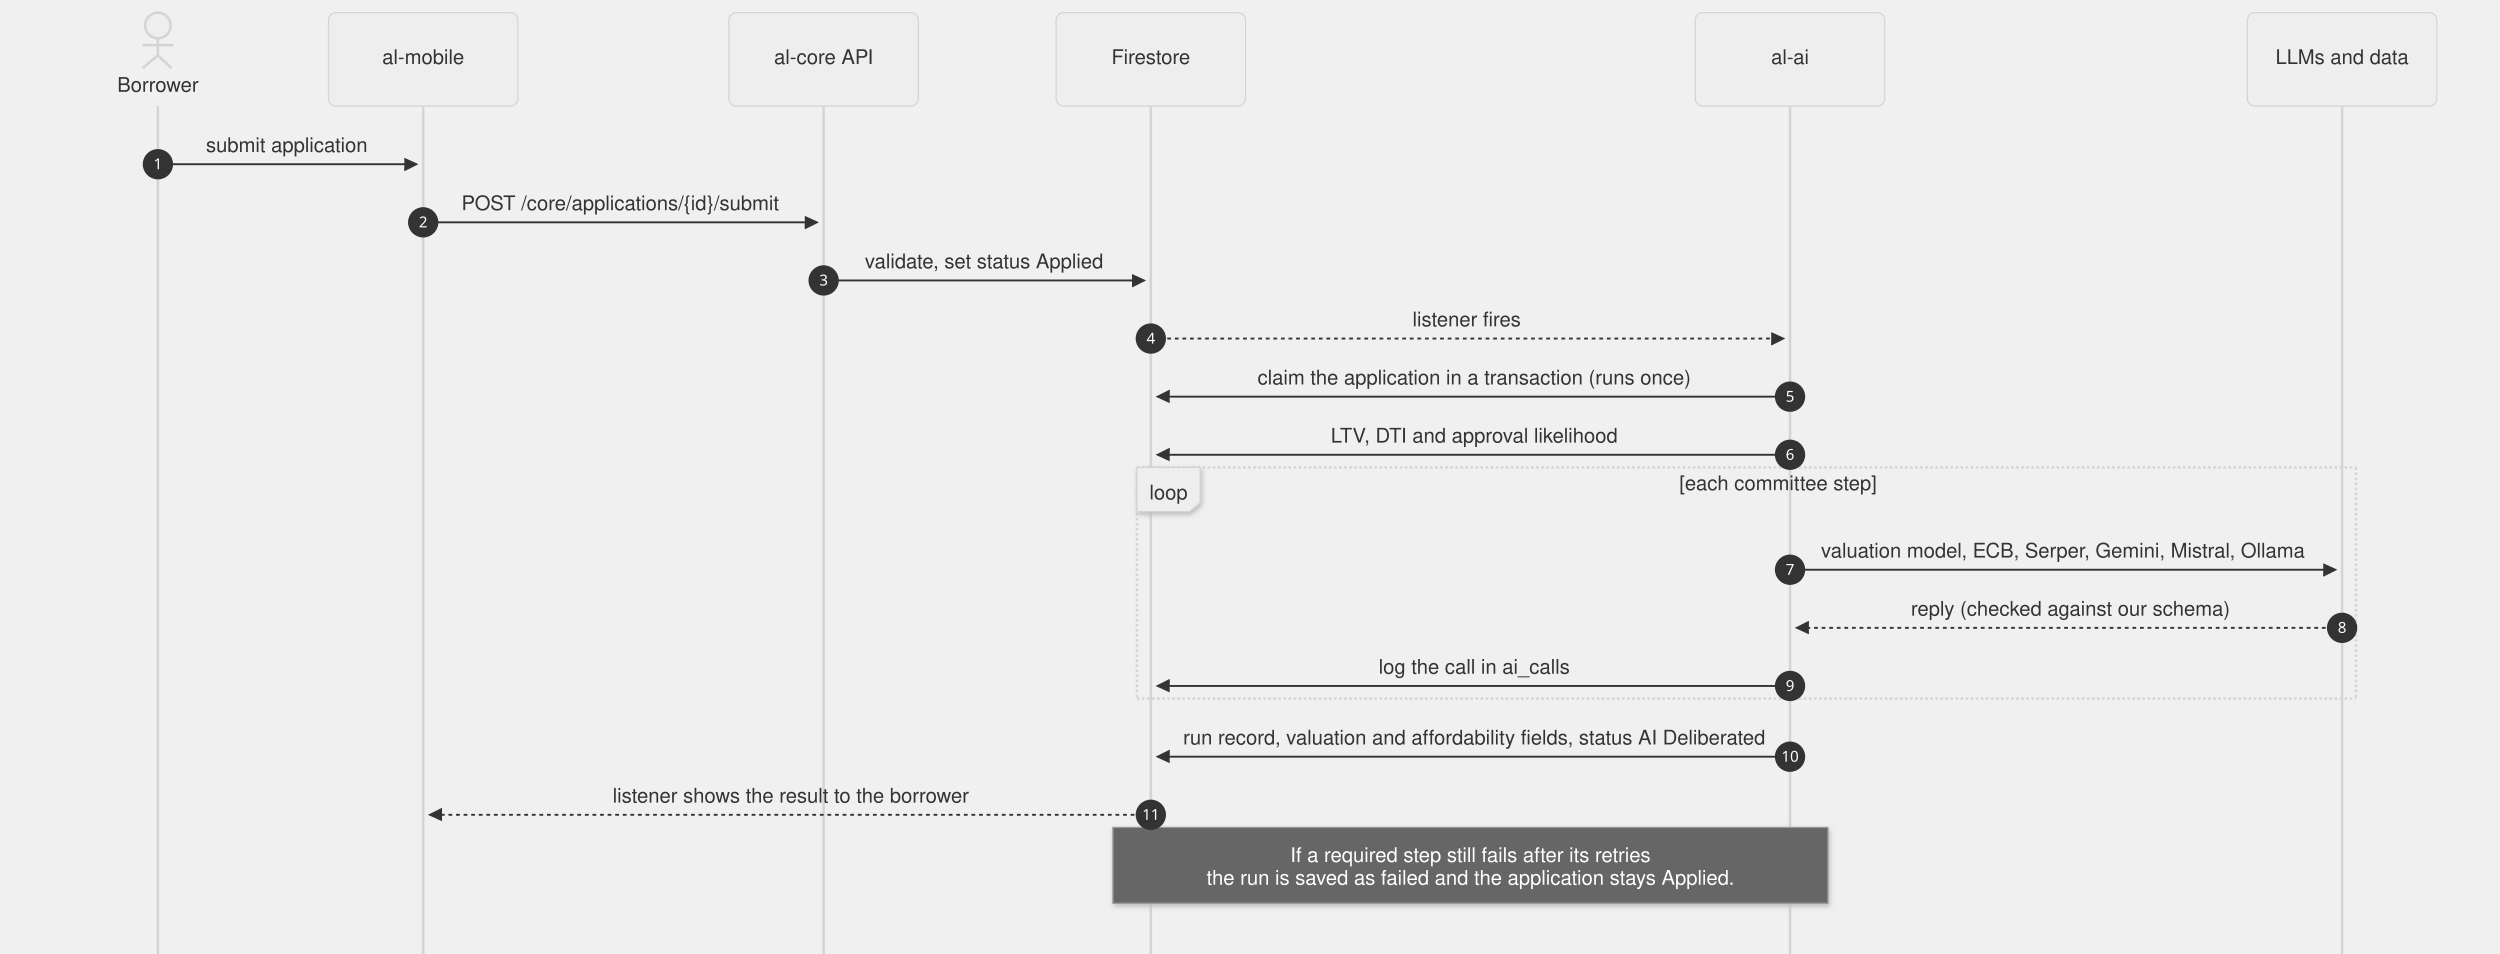
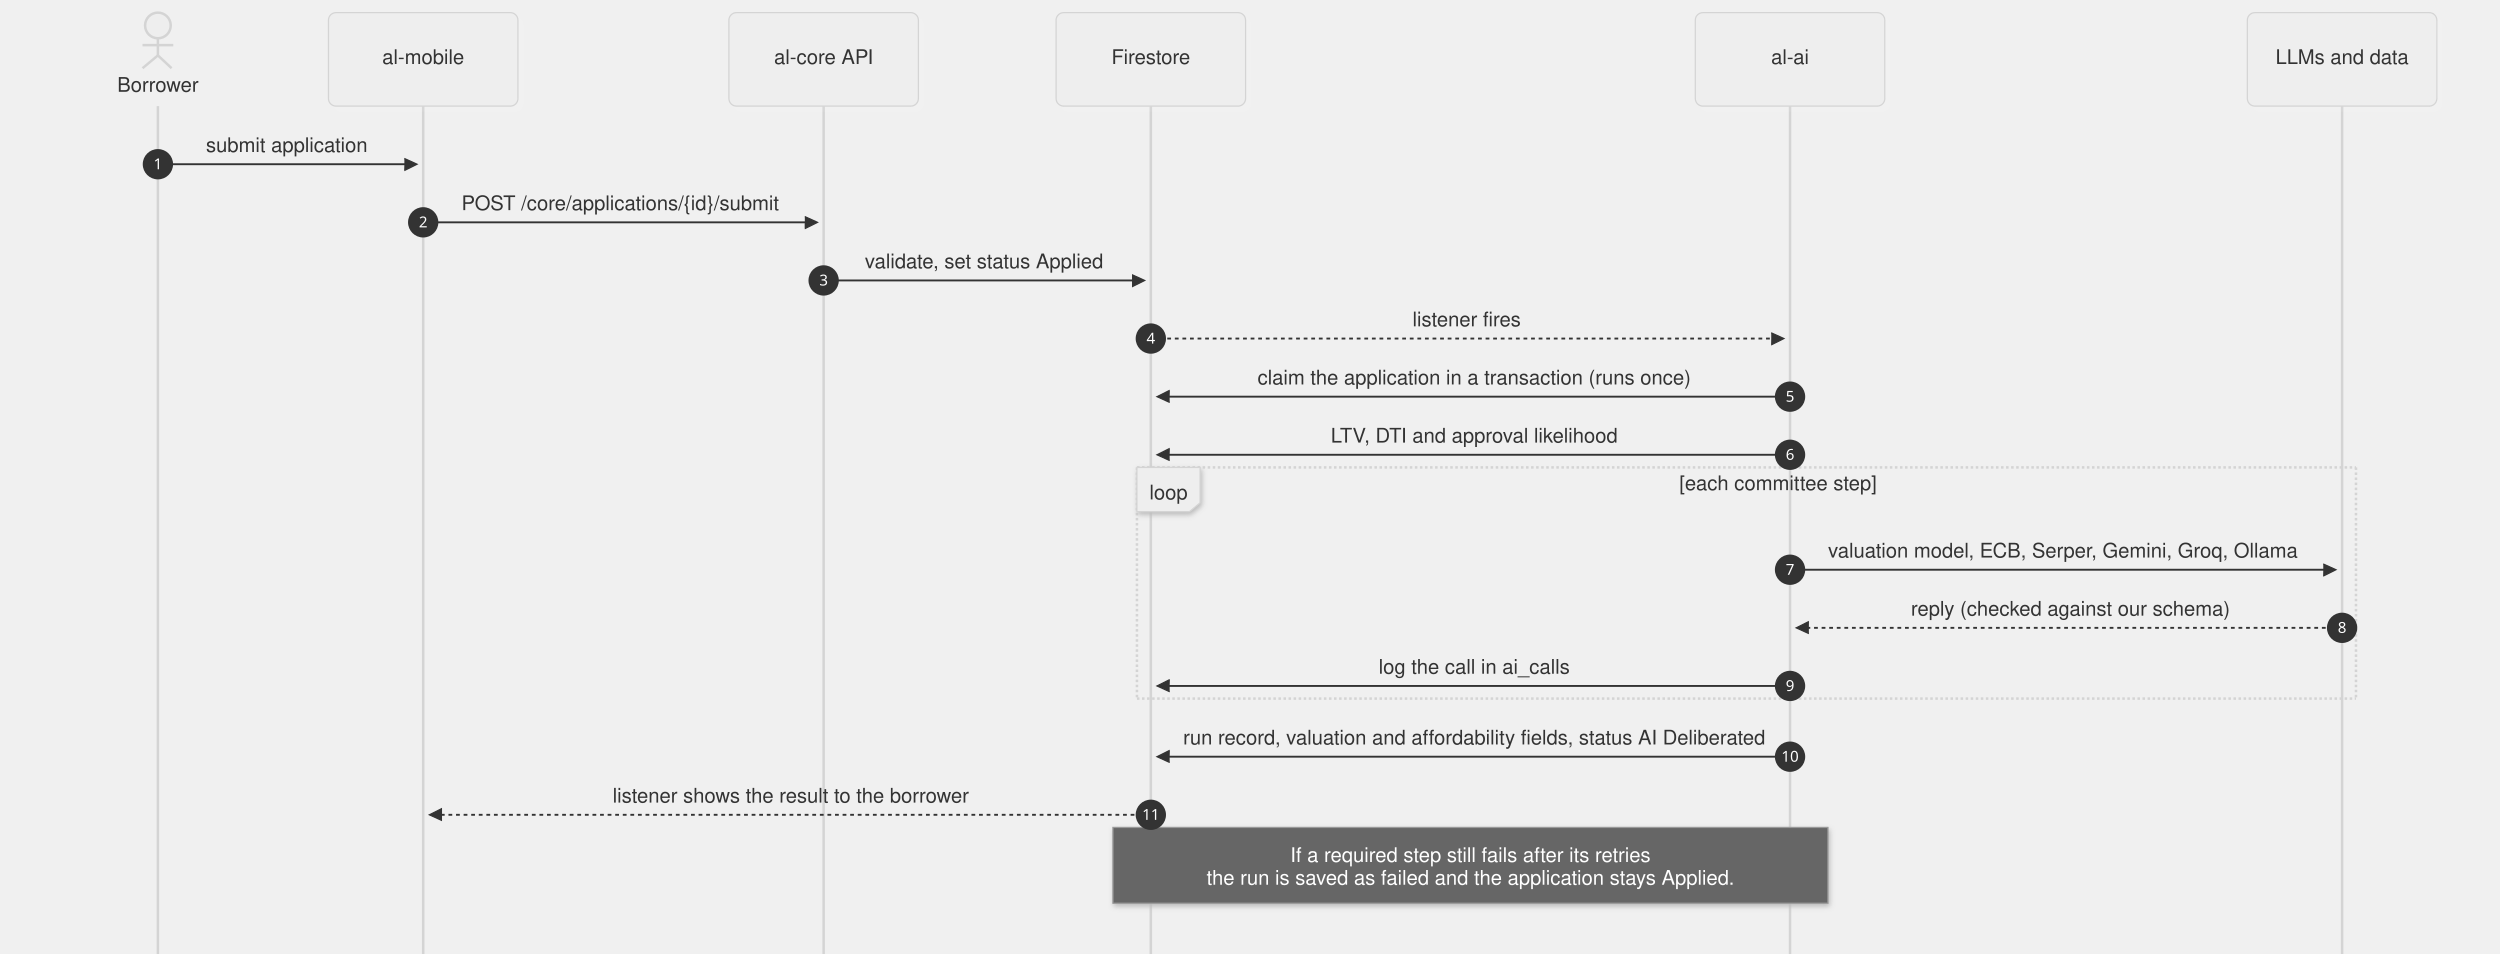
<svg xmlns="http://www.w3.org/2000/svg" id="my-svg" width="100%" style="max-width: 1979px; background-color: white;" viewBox="-50 -10 1979 755" role="graphics-document document" aria-roledescription="sequence">
  <g>
    <line id="actor5" x1="1804" y1="74" x2="1804" y2="2000" class="actor-line 200" stroke-width="0.5px" stroke="#999" name="X" data-et="life-line" data-id="X" />
    <g id="root-5" data-look="neo" data-et="participant" data-type="participant" data-id="X">
      <rect x="1729" y="0" fill="#eaeaea" stroke="#666" width="150" height="74" name="X" rx="6" ry="6" class="actor actor-top" data-look="neo" filter="url(#my-svg-drop-shadow)" />
      <text x="1804" y="37" dominant-baseline="central" alignment-baseline="central" class="actor actor-box" style="text-anchor: middle; font-size: 16px; font-weight: 400;">
        <tspan x="1804" dy="0">LLMs and data</tspan>
      </text>
    </g>
  </g>
  <g>
    <line id="actor4" x1="1367" y1="74" x2="1367" y2="2000" class="actor-line 200" stroke-width="0.5px" stroke="#999" name="AI" data-et="life-line" data-id="AI" />
    <g id="root-4" data-look="neo" data-et="participant" data-type="participant" data-id="AI">
      <rect x="1292" y="0" fill="#eaeaea" stroke="#666" width="150" height="74" name="AI" rx="6" ry="6" class="actor actor-top" data-look="neo" filter="url(#my-svg-drop-shadow)" />
      <text x="1367" y="37" dominant-baseline="central" alignment-baseline="central" class="actor actor-box" style="text-anchor: middle; font-size: 16px; font-weight: 400;">
        <tspan x="1367" dy="0">al-ai</tspan>
      </text>
    </g>
  </g>
  <g>
    <line id="actor3" x1="861" y1="74" x2="861" y2="2000" class="actor-line 200" stroke-width="0.5px" stroke="#999" name="FS" data-et="life-line" data-id="FS" />
    <g id="root-3" data-look="neo" data-et="participant" data-type="participant" data-id="FS">
      <rect x="786" y="0" fill="#eaeaea" stroke="#666" width="150" height="74" name="FS" rx="6" ry="6" class="actor actor-top" data-look="neo" filter="url(#my-svg-drop-shadow)" />
      <text x="861" y="37" dominant-baseline="central" alignment-baseline="central" class="actor actor-box" style="text-anchor: middle; font-size: 16px; font-weight: 400;">
        <tspan x="861" dy="0">Firestore</tspan>
      </text>
    </g>
  </g>
  <g>
    <line id="actor2" x1="602" y1="74" x2="602" y2="2000" class="actor-line 200" stroke-width="0.5px" stroke="#999" name="C" data-et="life-line" data-id="C" />
    <g id="root-2" data-look="neo" data-et="participant" data-type="participant" data-id="C">
      <rect x="527" y="0" fill="#eaeaea" stroke="#666" width="150" height="74" name="C" rx="6" ry="6" class="actor actor-top" data-look="neo" filter="url(#my-svg-drop-shadow)" />
      <text x="602" y="37" dominant-baseline="central" alignment-baseline="central" class="actor actor-box" style="text-anchor: middle; font-size: 16px; font-weight: 400;">
        <tspan x="602" dy="0">al-core API</tspan>
      </text>
    </g>
  </g>
  <g>
    <line id="actor1" x1="285" y1="74" x2="285" y2="2000" class="actor-line 200" stroke-width="0.5px" stroke="#999" name="M" data-et="life-line" data-id="M" />
    <g id="root-1" data-look="neo" data-et="participant" data-type="participant" data-id="M">
      <rect x="210" y="0" fill="#eaeaea" stroke="#666" width="150" height="74" name="M" rx="6" ry="6" class="actor actor-top" data-look="neo" filter="url(#my-svg-drop-shadow)" />
      <text x="285" y="37" dominant-baseline="central" alignment-baseline="central" class="actor actor-box" style="text-anchor: middle; font-size: 16px; font-weight: 400;">
        <tspan x="285" dy="0">al-mobile</tspan>
      </text>
    </g>
  </g>
  <g>
    <line id="actor0" x1="75" y1="74" x2="75" y2="2000" class="actor-line 200" stroke-width="0.5px" stroke="#999" name="B" data-et="life-line" data-id="B" />
  </g>
  <style>#my-svg{font-family:Helvetica Neue,Helvetica,Arial,sans-serif;font-size:15px;fill:#000000;}@keyframes edge-animation-frame{from{stroke-dashoffset:0;}}@keyframes dash{to{stroke-dashoffset:0;}}#my-svg .edge-animation-slow{stroke-dasharray:9,5!important;stroke-dashoffset:900;animation:dash 50s linear infinite;stroke-linecap:round;}#my-svg .edge-animation-fast{stroke-dasharray:9,5!important;stroke-dashoffset:900;animation:dash 20s linear infinite;stroke-linecap:round;}#my-svg .error-icon{fill:#552222;}#my-svg .error-text{fill:#552222;stroke:#552222;}#my-svg .edge-thickness-normal{stroke-width:1px;}#my-svg .edge-thickness-thick{stroke-width:3.5px;}#my-svg .edge-pattern-solid{stroke-dasharray:0;}#my-svg .edge-thickness-invisible{stroke-width:0;fill:none;}#my-svg .edge-pattern-dashed{stroke-dasharray:3;}#my-svg .edge-pattern-dotted{stroke-dasharray:2;}#my-svg .marker{fill:#666;stroke:#666;}#my-svg .marker.cross{stroke:#666;}#my-svg svg{font-family:Helvetica Neue,Helvetica,Arial,sans-serif;font-size:15px;}#my-svg p{margin:0;}#my-svg .actor{stroke:hsl(0, 0%, 83%);fill:#eee;stroke-width:1;}#my-svg rect.actor.outer-path[data-look="neo"]{filter:drop-shadow( 1px 2px 2px rgba(185,185,185,1));}#my-svg rect.note[data-look="neo"]{stroke:#999;fill:#666;filter:drop-shadow( 1px 2px 2px rgba(185,185,185,1));}#my-svg text.actor&gt;tspan{fill:#333;stroke:none;}#my-svg .actor-line{stroke:hsl(0, 0%, 83%);}#my-svg .innerArc{stroke-width:1.5;stroke-dasharray:none;}#my-svg .messageLine0{stroke-width:1.5;stroke-dasharray:none;stroke:#333;}#my-svg .messageLine1{stroke-width:1.5;stroke-dasharray:2,2;stroke:#333;}#my-svg [id$="-arrowhead"] path{fill:#333;stroke:#333;}#my-svg .sequenceNumber{fill:white;}#my-svg [id$="-sequencenumber"]{fill:#333;}#my-svg [id$="-crosshead"] path{fill:#333;stroke:#333;}#my-svg .messageText{fill:#333;stroke:none;}#my-svg .labelBox{stroke:hsl(0, 0%, 83%);fill:#eee;filter:drop-shadow( 1px 2px 2px rgba(185,185,185,1));}#my-svg .labelText,#my-svg .labelText&gt;tspan{fill:#333;stroke:none;}#my-svg .loopText,#my-svg .loopText&gt;tspan{fill:#333;stroke:none;}#my-svg .sectionTitle,#my-svg .sectionTitle&gt;tspan{fill:#333;stroke:none;}#my-svg .loopLine{stroke-width:2px;stroke-dasharray:2,2;stroke:hsl(0, 0%, 83%);fill:hsl(0, 0%, 83%);}#my-svg .note{stroke:#999;fill:#666;}#my-svg .noteText,#my-svg .noteText&gt;tspan{fill:#fff;stroke:none;}#my-svg .activation0{fill:#f4f4f4;stroke:#666;}#my-svg .activation1{fill:#f4f4f4;stroke:#666;}#my-svg .activation2{fill:#f4f4f4;stroke:#666;}#my-svg .actorPopupMenu{position:absolute;}#my-svg .actorPopupMenuPanel{position:absolute;fill:#eee;box-shadow:0px 8px 16px 0px rgba(0,0,0,0.2);filter:drop-shadow(3px 5px 2px rgb(0 0 0 / 0.4));}#my-svg .actor-man circle,#my-svg line{fill:#eee;stroke-width:2px;}#my-svg g rect.rect{filter:drop-shadow( 1px 2px 2px rgba(185,185,185,1));stroke:#999;}#my-svg .node .neo-node{stroke:#999;}#my-svg [data-look="neo"].node rect,#my-svg [data-look="neo"].cluster rect,#my-svg [data-look="neo"].node polygon{stroke:url(#my-svg-gradient);filter:drop-shadow( 1px 2px 2px rgba(185,185,185,1));}#my-svg [data-look="neo"].swimlane.cluster rect{filter:none;}#my-svg [data-look="neo"].node path{stroke:url(#my-svg-gradient);stroke-width:1px;}#my-svg [data-look="neo"].node .outer-path{filter:drop-shadow( 1px 2px 2px rgba(185,185,185,1));}#my-svg [data-look="neo"].node .neo-line path{stroke:#999;filter:none;}#my-svg [data-look="neo"].node circle{stroke:url(#my-svg-gradient);filter:drop-shadow( 1px 2px 2px rgba(185,185,185,1));}#my-svg [data-look="neo"].node circle .state-start{fill:#000000;}#my-svg [data-look="neo"].icon-shape .icon{fill:url(#my-svg-gradient);filter:drop-shadow( 1px 2px 2px rgba(185,185,185,1));}#my-svg [data-look="neo"].icon-shape .icon-neo path{stroke:url(#my-svg-gradient);filter:drop-shadow( 1px 2px 2px rgba(185,185,185,1));}#my-svg :root{--mermaid-font-family:"trebuchet ms",verdana,arial,sans-serif;}</style>
  <g />
  <defs>
    <symbol id="my-svg-computer" width="24" height="24">
      <path transform="scale(.5)" d="M2 2v13h20v-13h-20zm18 11h-16v-9h16v9zm-10.228 6l.466-1h3.524l.467 1h-4.457zm14.228 3h-24l2-6h2.104l-1.33 4h18.45l-1.297-4h2.073l2 6zm-5-10h-14v-7h14v7z" />
    </symbol>
  </defs>
  <defs>
    <symbol id="my-svg-database" fill-rule="evenodd" clip-rule="evenodd">
      <path transform="scale(.5)" d="M12.258.001l.256.004.255.005.253.008.251.01.249.012.247.015.246.016.242.019.241.02.239.023.236.024.233.027.231.028.229.031.225.032.223.034.22.036.217.038.214.04.211.041.208.043.205.045.201.046.198.048.194.05.191.051.187.053.183.054.18.056.175.057.172.059.168.06.163.061.16.063.155.064.15.066.074.033.073.033.071.034.07.034.069.035.068.035.067.035.066.035.064.036.064.036.062.036.06.036.06.037.058.037.058.037.055.038.055.038.053.038.052.038.051.039.05.039.048.039.047.039.045.04.044.04.043.04.041.04.04.041.039.041.037.041.036.041.034.041.033.042.032.042.03.042.029.042.027.042.026.043.024.043.023.043.021.043.02.043.018.044.017.043.015.044.013.044.012.044.011.045.009.044.007.045.006.045.004.045.002.045.001.045v17l-.001.045-.002.045-.004.045-.006.045-.007.045-.009.044-.011.045-.012.044-.013.044-.015.044-.017.043-.018.044-.02.043-.021.043-.023.043-.024.043-.026.043-.027.042-.029.042-.03.042-.032.042-.033.042-.034.041-.036.041-.037.041-.039.041-.04.041-.041.04-.043.04-.044.04-.045.04-.047.039-.048.039-.05.039-.051.039-.052.038-.053.038-.055.038-.055.038-.058.037-.058.037-.06.037-.06.036-.062.036-.064.036-.064.036-.066.035-.067.035-.068.035-.069.035-.07.034-.071.034-.073.033-.074.033-.15.066-.155.064-.16.063-.163.061-.168.06-.172.059-.175.057-.18.056-.183.054-.187.053-.191.051-.194.05-.198.048-.201.046-.205.045-.208.043-.211.041-.214.04-.217.038-.22.036-.223.034-.225.032-.229.031-.231.028-.233.027-.236.024-.239.023-.241.02-.242.019-.246.016-.247.015-.249.012-.251.01-.253.008-.255.005-.256.004-.258.001-.258-.001-.256-.004-.255-.005-.253-.008-.251-.01-.249-.012-.247-.015-.245-.016-.243-.019-.241-.02-.238-.023-.236-.024-.234-.027-.231-.028-.228-.031-.226-.032-.223-.034-.22-.036-.217-.038-.214-.04-.211-.041-.208-.043-.204-.045-.201-.046-.198-.048-.195-.05-.19-.051-.187-.053-.184-.054-.179-.056-.176-.057-.172-.059-.167-.06-.164-.061-.159-.063-.155-.064-.151-.066-.074-.033-.072-.033-.072-.034-.07-.034-.069-.035-.068-.035-.067-.035-.066-.035-.064-.036-.063-.036-.062-.036-.061-.036-.06-.037-.058-.037-.057-.037-.056-.038-.055-.038-.053-.038-.052-.038-.051-.039-.049-.039-.049-.039-.046-.039-.046-.04-.044-.04-.043-.04-.041-.04-.04-.041-.039-.041-.037-.041-.036-.041-.034-.041-.033-.042-.032-.042-.03-.042-.029-.042-.027-.042-.026-.043-.024-.043-.023-.043-.021-.043-.02-.043-.018-.044-.017-.043-.015-.044-.013-.044-.012-.044-.011-.045-.009-.044-.007-.045-.006-.045-.004-.045-.002-.045-.001-.045v-17l.001-.045.002-.045.004-.045.006-.045.007-.045.009-.044.011-.045.012-.044.013-.044.015-.044.017-.043.018-.044.02-.043.021-.043.023-.043.024-.043.026-.043.027-.042.029-.042.03-.042.032-.042.033-.042.034-.041.036-.041.037-.041.039-.041.04-.041.041-.04.043-.04.044-.04.046-.04.046-.039.049-.039.049-.039.051-.039.052-.038.053-.038.055-.038.056-.038.057-.037.058-.037.06-.037.061-.036.062-.036.063-.036.064-.036.066-.035.067-.035.068-.035.069-.035.07-.034.072-.034.072-.033.074-.033.151-.066.155-.064.159-.063.164-.061.167-.06.172-.059.176-.057.179-.056.184-.054.187-.053.19-.051.195-.05.198-.048.201-.046.204-.045.208-.043.211-.041.214-.04.217-.038.22-.036.223-.034.226-.032.228-.031.231-.028.234-.027.236-.024.238-.023.241-.02.243-.019.245-.016.247-.015.249-.012.251-.01.253-.008.255-.005.256-.004.258-.001.258.001zm-9.258 20.499v.01l.001.021.003.021.004.022.005.021.006.022.007.022.009.023.01.022.011.023.012.023.013.023.015.023.016.024.017.023.018.024.019.024.021.024.022.025.023.024.024.025.052.049.056.05.061.051.066.051.07.051.075.051.079.052.084.052.088.052.092.052.097.052.102.051.105.052.11.052.114.051.119.051.123.051.127.05.131.05.135.05.139.048.144.049.147.047.152.047.155.047.16.045.163.045.167.043.171.043.176.041.178.041.183.039.187.039.19.037.194.035.197.035.202.033.204.031.209.03.212.029.216.027.219.025.222.024.226.021.23.02.233.018.236.016.24.015.243.012.246.01.249.008.253.005.256.004.259.001.26-.001.257-.004.254-.005.25-.008.247-.011.244-.012.241-.014.237-.016.233-.018.231-.021.226-.021.224-.024.22-.026.216-.027.212-.028.21-.031.205-.031.202-.034.198-.034.194-.036.191-.037.187-.039.183-.04.179-.04.175-.042.172-.043.168-.044.163-.045.16-.046.155-.046.152-.047.148-.048.143-.049.139-.049.136-.05.131-.05.126-.05.123-.051.118-.052.114-.051.11-.052.106-.052.101-.052.096-.052.092-.052.088-.053.083-.051.079-.052.074-.052.07-.051.065-.051.06-.051.056-.05.051-.05.023-.024.023-.025.021-.024.02-.024.019-.024.018-.024.017-.024.015-.023.014-.024.013-.023.012-.023.01-.023.01-.022.008-.022.006-.022.006-.022.004-.022.004-.021.001-.021.001-.021v-4.127l-.077.055-.08.053-.083.054-.085.053-.087.052-.09.052-.093.051-.095.05-.097.05-.1.049-.102.049-.105.048-.106.047-.109.047-.111.046-.114.045-.115.045-.118.044-.12.043-.122.042-.124.042-.126.041-.128.04-.13.04-.132.038-.134.038-.135.037-.138.037-.139.035-.142.035-.143.034-.144.033-.147.032-.148.031-.15.03-.151.03-.153.029-.154.027-.156.027-.158.026-.159.025-.161.024-.162.023-.163.022-.165.021-.166.02-.167.019-.169.018-.169.017-.171.016-.173.015-.173.014-.175.013-.175.012-.177.011-.178.01-.179.008-.179.008-.181.006-.182.005-.182.004-.184.003-.184.002h-.37l-.184-.002-.184-.003-.182-.004-.182-.005-.181-.006-.179-.008-.179-.008-.178-.01-.176-.011-.176-.012-.175-.013-.173-.014-.172-.015-.171-.016-.17-.017-.169-.018-.167-.019-.166-.02-.165-.021-.163-.022-.162-.023-.161-.024-.159-.025-.157-.026-.156-.027-.155-.027-.153-.029-.151-.03-.15-.03-.148-.031-.146-.032-.145-.033-.143-.034-.141-.035-.14-.035-.137-.037-.136-.037-.134-.038-.132-.038-.13-.04-.128-.04-.126-.041-.124-.042-.122-.042-.12-.044-.117-.043-.116-.045-.113-.045-.112-.046-.109-.047-.106-.047-.105-.048-.102-.049-.1-.049-.097-.05-.095-.05-.093-.052-.09-.051-.087-.052-.085-.053-.083-.054-.08-.054-.077-.054v4.127zm0-5.654v.011l.001.021.003.021.004.021.005.022.006.022.007.022.009.022.01.022.011.023.012.023.013.023.015.024.016.023.017.024.018.024.019.024.021.024.022.024.023.025.024.024.052.05.056.05.061.05.066.051.07.051.075.052.079.051.084.052.088.052.092.052.097.052.102.052.105.052.11.051.114.051.119.052.123.05.127.051.131.05.135.049.139.049.144.048.147.048.152.047.155.046.16.045.163.045.167.044.171.042.176.042.178.04.183.04.187.038.19.037.194.036.197.034.202.033.204.032.209.03.212.028.216.027.219.025.222.024.226.022.23.02.233.018.236.016.24.014.243.012.246.01.249.008.253.006.256.003.259.001.26-.001.257-.003.254-.006.25-.008.247-.01.244-.012.241-.015.237-.016.233-.018.231-.02.226-.022.224-.024.22-.025.216-.027.212-.029.21-.03.205-.032.202-.033.198-.035.194-.036.191-.037.187-.039.183-.039.179-.041.175-.042.172-.043.168-.044.163-.045.16-.045.155-.047.152-.047.148-.048.143-.048.139-.05.136-.049.131-.05.126-.051.123-.051.118-.051.114-.052.11-.052.106-.052.101-.052.096-.052.092-.052.088-.052.083-.052.079-.052.074-.051.07-.052.065-.051.06-.05.056-.051.051-.049.023-.025.023-.024.021-.025.02-.024.019-.024.018-.024.017-.024.015-.023.014-.023.013-.024.012-.022.01-.023.01-.023.008-.022.006-.022.006-.022.004-.021.004-.022.001-.021.001-.021v-4.139l-.077.054-.08.054-.083.054-.085.052-.087.053-.09.051-.093.051-.095.051-.097.05-.1.049-.102.049-.105.048-.106.047-.109.047-.111.046-.114.045-.115.044-.118.044-.12.044-.122.042-.124.042-.126.041-.128.04-.13.039-.132.039-.134.038-.135.037-.138.036-.139.036-.142.035-.143.033-.144.033-.147.033-.148.031-.15.03-.151.03-.153.028-.154.028-.156.027-.158.026-.159.025-.161.024-.162.023-.163.022-.165.021-.166.02-.167.019-.169.018-.169.017-.171.016-.173.015-.173.014-.175.013-.175.012-.177.011-.178.009-.179.009-.179.007-.181.007-.182.005-.182.004-.184.003-.184.002h-.37l-.184-.002-.184-.003-.182-.004-.182-.005-.181-.007-.179-.007-.179-.009-.178-.009-.176-.011-.176-.012-.175-.013-.173-.014-.172-.015-.171-.016-.17-.017-.169-.018-.167-.019-.166-.02-.165-.021-.163-.022-.162-.023-.161-.024-.159-.025-.157-.026-.156-.027-.155-.028-.153-.028-.151-.03-.15-.03-.148-.031-.146-.033-.145-.033-.143-.033-.141-.035-.14-.036-.137-.036-.136-.037-.134-.038-.132-.039-.13-.039-.128-.04-.126-.041-.124-.042-.122-.043-.12-.043-.117-.044-.116-.044-.113-.046-.112-.046-.109-.046-.106-.047-.105-.048-.102-.049-.1-.049-.097-.05-.095-.051-.093-.051-.09-.051-.087-.053-.085-.052-.083-.054-.08-.054-.077-.054v4.139zm0-5.666v.011l.001.02.003.022.004.021.005.022.006.021.007.022.009.023.01.022.011.023.012.023.013.023.015.023.016.024.017.024.018.023.019.024.021.025.022.024.023.024.024.025.052.05.056.05.061.05.066.051.07.051.075.052.079.051.084.052.088.052.092.052.097.052.102.052.105.051.11.052.114.051.119.051.123.051.127.05.131.05.135.05.139.049.144.048.147.048.152.047.155.046.16.045.163.045.167.043.171.043.176.042.178.04.183.04.187.038.19.037.194.036.197.034.202.033.204.032.209.03.212.028.216.027.219.025.222.024.226.021.23.02.233.018.236.017.24.014.243.012.246.01.249.008.253.006.256.003.259.001.26-.001.257-.003.254-.006.25-.008.247-.01.244-.013.241-.014.237-.016.233-.018.231-.02.226-.022.224-.024.22-.025.216-.027.212-.029.21-.03.205-.032.202-.033.198-.035.194-.036.191-.037.187-.039.183-.039.179-.041.175-.042.172-.043.168-.044.163-.045.16-.045.155-.047.152-.047.148-.048.143-.049.139-.049.136-.049.131-.051.126-.05.123-.051.118-.052.114-.051.11-.052.106-.052.101-.052.096-.052.092-.052.088-.052.083-.052.079-.052.074-.052.07-.051.065-.051.06-.051.056-.05.051-.049.023-.025.023-.025.021-.024.02-.024.019-.024.018-.024.017-.024.015-.023.014-.024.013-.023.012-.023.01-.022.01-.023.008-.022.006-.022.006-.022.004-.022.004-.021.001-.021.001-.021v-4.153l-.077.054-.08.054-.083.053-.085.053-.087.053-.09.051-.093.051-.095.051-.097.05-.1.049-.102.048-.105.048-.106.048-.109.046-.111.046-.114.046-.115.044-.118.044-.12.043-.122.043-.124.042-.126.041-.128.04-.13.039-.132.039-.134.038-.135.037-.138.036-.139.036-.142.034-.143.034-.144.033-.147.032-.148.032-.15.03-.151.03-.153.028-.154.028-.156.027-.158.026-.159.024-.161.024-.162.023-.163.023-.165.021-.166.02-.167.019-.169.018-.169.017-.171.016-.173.015-.173.014-.175.013-.175.012-.177.01-.178.01-.179.009-.179.007-.181.006-.182.006-.182.004-.184.003-.184.001-.185.001-.185-.001-.184-.001-.184-.003-.182-.004-.182-.006-.181-.006-.179-.007-.179-.009-.178-.01-.176-.01-.176-.012-.175-.013-.173-.014-.172-.015-.171-.016-.17-.017-.169-.018-.167-.019-.166-.02-.165-.021-.163-.023-.162-.023-.161-.024-.159-.024-.157-.026-.156-.027-.155-.028-.153-.028-.151-.03-.15-.03-.148-.032-.146-.032-.145-.033-.143-.034-.141-.034-.14-.036-.137-.036-.136-.037-.134-.038-.132-.039-.13-.039-.128-.041-.126-.041-.124-.041-.122-.043-.12-.043-.117-.044-.116-.044-.113-.046-.112-.046-.109-.046-.106-.048-.105-.048-.102-.048-.1-.05-.097-.049-.095-.051-.093-.051-.09-.052-.087-.052-.085-.053-.083-.053-.08-.054-.077-.054v4.153zm8.74-8.179l-.257.004-.254.005-.25.008-.247.011-.244.012-.241.014-.237.016-.233.018-.231.021-.226.022-.224.023-.22.026-.216.027-.212.028-.21.031-.205.032-.202.033-.198.034-.194.036-.191.038-.187.038-.183.04-.179.041-.175.042-.172.043-.168.043-.163.045-.16.046-.155.046-.152.048-.148.048-.143.048-.139.049-.136.05-.131.05-.126.051-.123.051-.118.051-.114.052-.11.052-.106.052-.101.052-.096.052-.092.052-.088.052-.083.052-.079.052-.074.051-.07.052-.065.051-.06.05-.056.05-.051.05-.023.025-.023.024-.021.024-.02.025-.019.024-.018.024-.017.023-.015.024-.014.023-.013.023-.012.023-.01.023-.01.022-.008.022-.006.023-.006.021-.004.022-.004.021-.001.021-.001.021.001.021.001.021.004.021.004.022.006.021.006.023.008.022.01.022.01.023.012.023.013.023.014.023.015.024.017.023.018.024.019.024.02.025.021.024.023.024.023.025.051.05.056.05.06.05.065.051.07.052.074.051.079.052.083.052.088.052.092.052.096.052.101.052.106.052.11.052.114.052.118.051.123.051.126.051.131.05.136.05.139.049.143.048.148.048.152.048.155.046.16.046.163.045.168.043.172.043.175.042.179.041.183.04.187.038.191.038.194.036.198.034.202.033.205.032.21.031.212.028.216.027.22.026.224.023.226.022.231.021.233.018.237.016.241.014.244.012.247.011.25.008.254.005.257.004.26.001.26-.001.257-.004.254-.005.25-.008.247-.011.244-.012.241-.014.237-.016.233-.018.231-.021.226-.022.224-.023.22-.026.216-.027.212-.028.21-.031.205-.032.202-.033.198-.034.194-.036.191-.038.187-.038.183-.04.179-.041.175-.042.172-.043.168-.043.163-.045.16-.046.155-.046.152-.048.148-.048.143-.048.139-.049.136-.05.131-.05.126-.051.123-.051.118-.051.114-.052.11-.052.106-.052.101-.052.096-.052.092-.052.088-.052.083-.052.079-.052.074-.051.07-.052.065-.051.06-.05.056-.05.051-.05.023-.025.023-.024.021-.024.02-.025.019-.024.018-.024.017-.023.015-.024.014-.023.013-.023.012-.023.01-.023.01-.022.008-.022.006-.023.006-.021.004-.022.004-.021.001-.021.001-.021-.001-.021-.001-.021-.004-.021-.004-.022-.006-.021-.006-.023-.008-.022-.01-.022-.01-.023-.012-.023-.013-.023-.014-.023-.015-.024-.017-.023-.018-.024-.019-.024-.02-.025-.021-.024-.023-.024-.023-.025-.051-.05-.056-.05-.06-.05-.065-.051-.07-.052-.074-.051-.079-.052-.083-.052-.088-.052-.092-.052-.096-.052-.101-.052-.106-.052-.11-.052-.114-.052-.118-.051-.123-.051-.126-.051-.131-.05-.136-.05-.139-.049-.143-.048-.148-.048-.152-.048-.155-.046-.16-.046-.163-.045-.168-.043-.172-.043-.175-.042-.179-.041-.183-.04-.187-.038-.191-.038-.194-.036-.198-.034-.202-.033-.205-.032-.21-.031-.212-.028-.216-.027-.22-.026-.224-.023-.226-.022-.231-.021-.233-.018-.237-.016-.241-.014-.244-.012-.247-.011-.25-.008-.254-.005-.257-.004-.26-.001-.26.001z" />
    </symbol>
  </defs>
  <defs>
    <symbol id="my-svg-clock" width="24" height="24">
      <path transform="scale(.5)" d="M12 2c5.514 0 10 4.486 10 10s-4.486 10-10 10-10-4.486-10-10 4.486-10 10-10zm0-2c-6.627 0-12 5.373-12 12s5.373 12 12 12 12-5.373 12-12-5.373-12-12-12zm5.848 12.459c.202.038.202.333.001.372-1.907.361-6.045 1.111-6.547 1.111-.719 0-1.301-.582-1.301-1.301 0-.512.77-5.447 1.125-7.445.034-.192.312-.181.343.014l.985 6.238 5.394 1.011z" />
    </symbol>
  </defs>
  <defs>
    <marker id="my-svg-arrowhead" refX="7.9" refY="5" markerUnits="userSpaceOnUse" markerWidth="12" markerHeight="12" orient="auto-start-reverse">
      <path d="M -1 0 L 10 5 L 0 10 z" />
    </marker>
  </defs>
  <defs>
    <marker id="my-svg-crosshead" markerWidth="15" markerHeight="8" orient="auto" refX="4" refY="4.5">
      <path fill="none" stroke="#000000" stroke-width="1pt" d="M 1,2 L 6,7 M 6,2 L 1,7" style="stroke-dasharray: 0, 0;" />
    </marker>
  </defs>
  <defs>
    <marker id="my-svg-filled-head" refX="15.5" refY="7" markerWidth="20" markerHeight="28" orient="auto">
      <path d="M 18,7 L9,13 L14,7 L9,1 Z" />
    </marker>
  </defs>
  <defs>
    <marker id="my-svg-sequencenumber" refX="15" refY="15" markerWidth="60" markerHeight="40" orient="auto">
      <circle cx="15" cy="15" r="6" />
    </marker>
  </defs>
  <defs>
    <marker id="my-svg-solidTopArrowHead" refX="7.9" refY="7.25" markerUnits="userSpaceOnUse" markerWidth="12" markerHeight="12" orient="auto-start-reverse">
      <path d="M 0 0 L 10 8 L 0 8 z" />
    </marker>
  </defs>
  <defs>
    <marker id="my-svg-solidBottomArrowHead" refX="7.9" refY="0.75" markerUnits="userSpaceOnUse" markerWidth="12" markerHeight="12" orient="auto-start-reverse">
      <path d="M 0 0 L 10 0 L 0 8 z" />
    </marker>
  </defs>
  <defs>
    <marker id="my-svg-stickTopArrowHead" refX="7.5" refY="7" markerUnits="userSpaceOnUse" markerWidth="12" markerHeight="12" orient="auto-start-reverse">
      <path d="M 0 0 L 7 7" stroke="black" stroke-width="1.5" fill="none" />
    </marker>
  </defs>
  <defs>
    <marker id="my-svg-stickBottomArrowHead" refX="7.5" refY="0" markerUnits="userSpaceOnUse" markerWidth="12" markerHeight="12" orient="auto-start-reverse">
      <path d="M 0 7 L 7 0" stroke="black" stroke-width="1.5" fill="none" />
    </marker>
  </defs>
  <defs>
    <filter id="my-svg-drop-shadow" height="130%" width="130%">
      <feDropShadow dx="4" dy="4" stdDeviation="0" flood-opacity="0.06" flood-color="#FFFFFF" />
    </filter>
  </defs>
  <g data-et="control-structure" data-id="i11">
    <line x1="850" y1="360" x2="1815" y2="360" class="loopLine" />
    <line x1="1815" y1="360" x2="1815" y2="543" class="loopLine" />
    <line x1="850" y1="543" x2="1815" y2="543" class="loopLine" />
    <line x1="850" y1="360" x2="850" y2="543" class="loopLine" />
    <polygon points="850,360 900,360 900,388 891.6,395 850,395" class="labelBox" />
    <text x="875" y="380" text-anchor="middle" dominant-baseline="middle" alignment-baseline="middle" class="labelText" style="font-size: 16px; font-weight: 400;">loop</text>
    <text x="1357.5" y="378" text-anchor="middle" class="loopText" style="font-size: 16px; font-weight: 400;">
      <tspan x="1357.5">[each committee step]</tspan>
    </text>
  </g>
  <g data-et="note" data-id="i14">
    <rect x="831" y="645" fill="#EDF2AE" stroke="#666" width="566" height="60" class="note" data-look="neo" />
    <text x="1114" y="651" text-anchor="middle" dominant-baseline="middle" alignment-baseline="middle" class="noteText" dy="1em" style="font-size: 16px; font-weight: 400;">
      <tspan x="1114">If a required step still fails after its retries</tspan>
    </text>
    <text x="1114" y="669" text-anchor="middle" dominant-baseline="middle" alignment-baseline="middle" class="noteText" dy="1em" style="font-size: 16px; font-weight: 400;">
      <tspan x="1114">the run is saved as failed and the application stays Applied.</tspan>
    </text>
  </g>
  <g class="actor-man actor-top" name="B" data-et="participant" data-type="actor" data-id="B" style="stroke: rgb(212, 212, 212);">
    <line id="actor-man-torso0" x1="75" y1="20.308" x2="75" y2="33.846" />
    <line id="actor-man-arms0" x1="62.815" y1="25.723" x2="87.185" y2="25.723" />
    <line x1="62.815" y1="44" x2="75" y2="33.846" />
    <line x1="75" y1="33.846" x2="85.831" y2="44" />
    <circle cx="75" cy="10.154" r="10.154" width="150" height="74" />
    <text x="75" y="59" dominant-baseline="central" alignment-baseline="central" class="actor actor-man" style="text-anchor: middle; font-size: 16px; font-weight: 400;">
      <tspan x="75" dy="0">Borrower</tspan>
    </text>
  </g>
  <text x="177" y="89" text-anchor="middle" dominant-baseline="middle" alignment-baseline="middle" class="messageText" dy="1em" style="font-size: 16px; font-weight: 400;">submit application</text>
  <line x1="82" y1="120" x2="278" y2="120" class="messageLine0" data-et="message" data-id="i1" data-from="B" data-to="M" stroke-width="2" stroke="none" marker-end="url(#my-svg-arrowhead)" style="fill: none;" />
  <line x1="75" y1="120" x2="75" y2="120" stroke-width="0" marker-start="url(#my-svg-sequencenumber)" />
  <text x="75" y="124" font-family="sans-serif" font-size="12px" text-anchor="middle" class="sequenceNumber">1</text>
  <text x="441" y="135" text-anchor="middle" dominant-baseline="middle" alignment-baseline="middle" class="messageText" dy="1em" style="font-size: 16px; font-weight: 400;">POST /core/applications/{id}/submit</text>
  <line x1="292" y1="166" x2="595" y2="166" class="messageLine0" data-et="message" data-id="i2" data-from="M" data-to="C" stroke-width="2" stroke="none" marker-end="url(#my-svg-arrowhead)" style="fill: none;" />
  <line x1="285" y1="166" x2="285" y2="166" stroke-width="0" marker-start="url(#my-svg-sequencenumber)" />
  <text x="285" y="170" font-family="sans-serif" font-size="12px" text-anchor="middle" class="sequenceNumber">2</text>
  <text x="729" y="181" text-anchor="middle" dominant-baseline="middle" alignment-baseline="middle" class="messageText" dy="1em" style="font-size: 16px; font-weight: 400;">validate, set status Applied</text>
  <line x1="609" y1="212" x2="854" y2="212" class="messageLine0" data-et="message" data-id="i3" data-from="C" data-to="FS" stroke-width="2" stroke="none" marker-end="url(#my-svg-arrowhead)" style="fill: none;" />
  <line x1="602" y1="212" x2="602" y2="212" stroke-width="0" marker-start="url(#my-svg-sequencenumber)" />
  <text x="602" y="216" font-family="sans-serif" font-size="12px" text-anchor="middle" class="sequenceNumber">3</text>
  <text x="1111" y="227" text-anchor="middle" dominant-baseline="middle" alignment-baseline="middle" class="messageText" dy="1em" style="font-size: 16px; font-weight: 400;">listener fires</text>
  <line x1="868" y1="258" x2="1360" y2="258" class="messageLine1" data-et="message" data-id="i4" data-from="FS" data-to="AI" stroke-width="2" stroke="none" marker-end="url(#my-svg-arrowhead)" style="stroke-dasharray: 3, 3; fill: none;" />
  <line x1="861" y1="258" x2="861" y2="258" stroke-width="0" marker-start="url(#my-svg-sequencenumber)" />
  <text x="861" y="262" font-family="sans-serif" font-size="12px" text-anchor="middle" class="sequenceNumber">4</text>
  <text x="1117" y="273" text-anchor="middle" dominant-baseline="middle" alignment-baseline="middle" class="messageText" dy="1em" style="font-size: 16px; font-weight: 400;">claim the application in a transaction (runs once)</text>
  <line x1="1372" y1="304" x2="868" y2="304" class="messageLine0" data-et="message" data-id="i5" data-from="AI" data-to="FS" stroke-width="2" stroke="none" marker-end="url(#my-svg-arrowhead)" style="fill: none;" />
  <line x1="1367" y1="304" x2="1367" y2="304" stroke-width="0" marker-start="url(#my-svg-sequencenumber)" />
  <text x="1367" y="308" font-family="sans-serif" font-size="12px" text-anchor="middle" class="sequenceNumber">5</text>
  <text x="1117" y="319" text-anchor="middle" dominant-baseline="middle" alignment-baseline="middle" class="messageText" dy="1em" style="font-size: 16px; font-weight: 400;">LTV, DTI and approval likelihood</text>
  <line x1="1372" y1="350" x2="868" y2="350" class="messageLine0" data-et="message" data-id="i6" data-from="AI" data-to="FS" stroke-width="2" stroke="none" marker-end="url(#my-svg-arrowhead)" style="fill: none;" />
  <line x1="1367" y1="350" x2="1367" y2="350" stroke-width="0" marker-start="url(#my-svg-sequencenumber)" />
  <text x="1367" y="354" font-family="sans-serif" font-size="12px" text-anchor="middle" class="sequenceNumber">6</text>
-   <text x="1583" y="410" text-anchor="middle" dominant-baseline="middle" alignment-baseline="middle" class="messageText" dy="1em" style="font-size: 16px; font-weight: 400;">valuation model, ECB, Serper, Gemini, Mistral, Ollama</text>
+   <text x="1583" y="410" text-anchor="middle" dominant-baseline="middle" alignment-baseline="middle" class="messageText" dy="1em" style="font-size: 16px; font-weight: 400;">valuation model, ECB, Serper, Gemini, Groq, Ollama</text>
  <line x1="1374" y1="441" x2="1797" y2="441" class="messageLine0" data-et="message" data-id="i8" data-from="AI" data-to="X" stroke-width="2" stroke="none" marker-end="url(#my-svg-arrowhead)" style="fill: none;" />
  <line x1="1367" y1="441" x2="1367" y2="441" stroke-width="0" marker-start="url(#my-svg-sequencenumber)" />
  <text x="1367" y="445" font-family="sans-serif" font-size="12px" text-anchor="middle" class="sequenceNumber">7</text>
  <text x="1589" y="456" text-anchor="middle" dominant-baseline="middle" alignment-baseline="middle" class="messageText" dy="1em" style="font-size: 16px; font-weight: 400;">reply (checked against our schema)</text>
  <line x1="1809" y1="487" x2="1374" y2="487" class="messageLine1" data-et="message" data-id="i9" data-from="X" data-to="AI" stroke-width="2" stroke="none" marker-end="url(#my-svg-arrowhead)" style="stroke-dasharray: 3, 3; fill: none;" />
  <line x1="1804" y1="487" x2="1804" y2="487" stroke-width="0" marker-start="url(#my-svg-sequencenumber)" />
  <text x="1804" y="491" font-family="sans-serif" font-size="12px" text-anchor="middle" class="sequenceNumber">8</text>
  <text x="1117" y="502" text-anchor="middle" dominant-baseline="middle" alignment-baseline="middle" class="messageText" dy="1em" style="font-size: 16px; font-weight: 400;">log the call in ai_calls</text>
  <line x1="1372" y1="533" x2="868" y2="533" class="messageLine0" data-et="message" data-id="i10" data-from="AI" data-to="FS" stroke-width="2" stroke="none" marker-end="url(#my-svg-arrowhead)" style="fill: none;" />
  <line x1="1367" y1="533" x2="1367" y2="533" stroke-width="0" marker-start="url(#my-svg-sequencenumber)" />
  <text x="1367" y="537" font-family="sans-serif" font-size="12px" text-anchor="middle" class="sequenceNumber">9</text>
  <text x="1117" y="558" text-anchor="middle" dominant-baseline="middle" alignment-baseline="middle" class="messageText" dy="1em" style="font-size: 16px; font-weight: 400;">run record, valuation and affordability fields, status AI Deliberated</text>
  <line x1="1372" y1="589" x2="868" y2="589" class="messageLine0" data-et="message" data-id="i12" data-from="AI" data-to="FS" stroke-width="2" stroke="none" marker-end="url(#my-svg-arrowhead)" style="fill: none;" />
  <line x1="1367" y1="589" x2="1367" y2="589" stroke-width="0" marker-start="url(#my-svg-sequencenumber)" />
  <text x="1367" y="593" font-family="sans-serif" font-size="12px" text-anchor="middle" class="sequenceNumber">10</text>
  <text x="576" y="604" text-anchor="middle" dominant-baseline="middle" alignment-baseline="middle" class="messageText" dy="1em" style="font-size: 16px; font-weight: 400;">listener shows the result to the borrower</text>
  <line x1="866" y1="635" x2="292" y2="635" class="messageLine1" data-et="message" data-id="i13" data-from="FS" data-to="M" stroke-width="2" stroke="none" marker-end="url(#my-svg-arrowhead)" style="stroke-dasharray: 3, 3; fill: none;" />
  <line x1="861" y1="635" x2="861" y2="635" stroke-width="0" marker-start="url(#my-svg-sequencenumber)" />
  <text x="861" y="639" font-family="sans-serif" font-size="12px" text-anchor="middle" class="sequenceNumber">11</text>
</svg>
